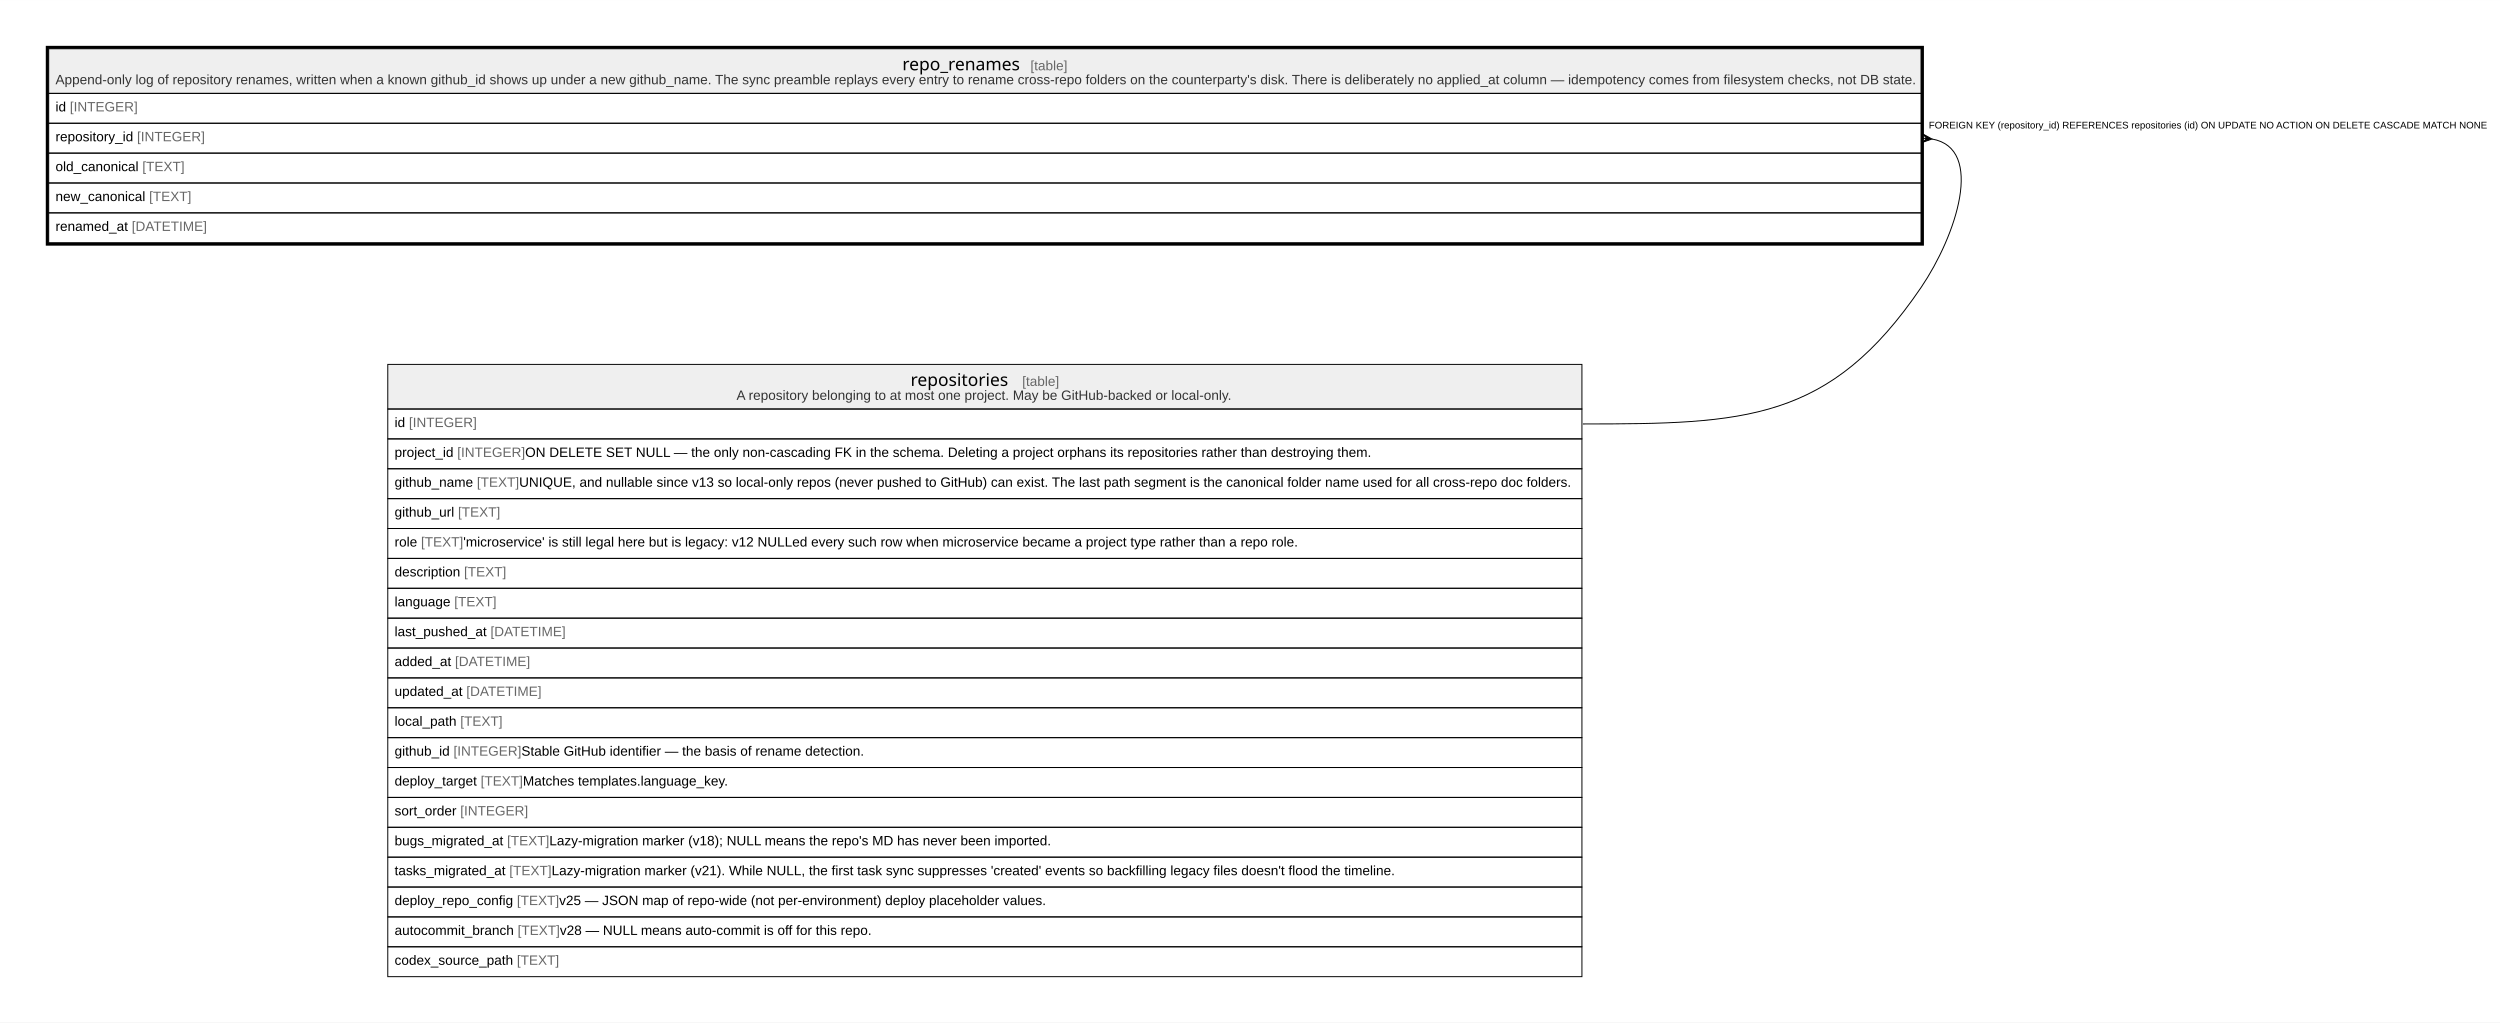
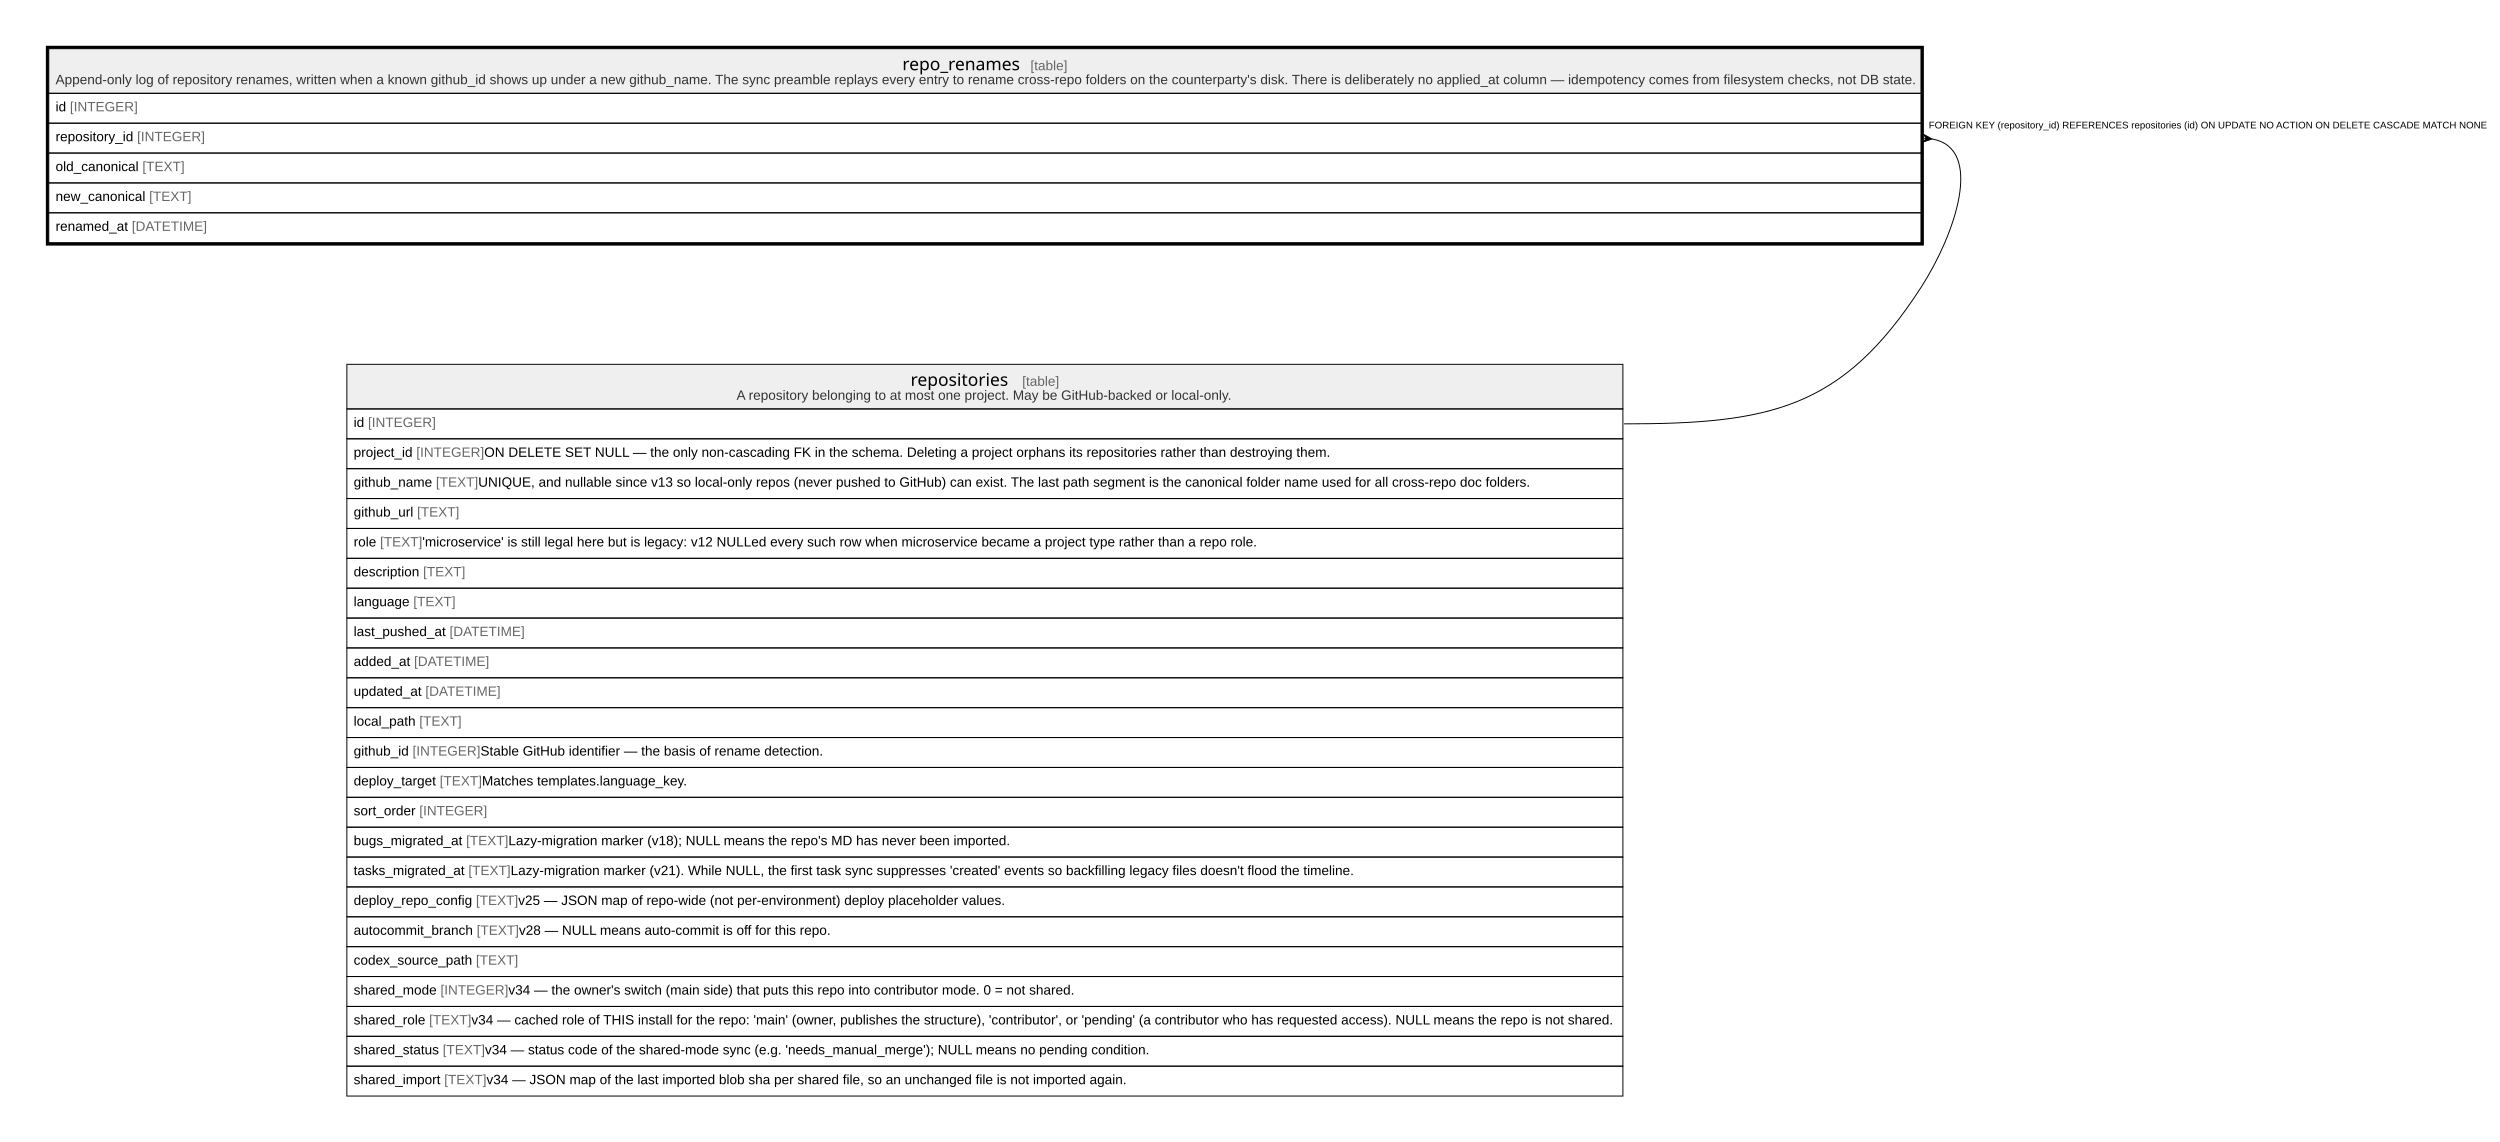
- <svg xmlns="http://www.w3.org/2000/svg" width="2577pt" height="1054pt" viewBox="0.00 0.00 2577.28 1054.00">
-   <g id="graph0" class="graph" transform="scale(1 1) rotate(0) translate(4 1050)">
-     <polygon fill="white" stroke="none" points="-4,4 -4,-1050 2573.28,-1050 2573.28,4 -4,4" />
+ <svg xmlns="http://www.w3.org/2000/svg" width="2577pt" height="1177pt" viewBox="0.00 0.00 2577.28 1177.20">
+   <g id="graph0" class="graph" transform="scale(1 1) rotate(0) translate(4 1173.2)">
+     <polygon fill="white" stroke="none" points="-4,4 -4,-1173.2 2573.28,-1173.2 2573.28,4 -4,4" />
    <g id="node1" class="node">
-       <polygon fill="#efefef" stroke="none" points="46.2,-953.8 46.2,-999.8 1976.4,-999.8 1976.4,-953.8 46.2,-953.8" />
-       <polygon fill="none" stroke="black" points="46.2,-953.8 46.2,-999.8 1976.4,-999.8 1976.4,-953.8 46.2,-953.8" />
-       <text text-anchor="start" x="926.2" y="-977.6" font-family="Arial Bold" font-size="18.00">repo_renames</text>
-       <text text-anchor="start" x="1027.15" y="-977.6" font-family="Arial" font-size="14.00">    </text>
-       <text text-anchor="start" x="1058.27" y="-977.6" font-family="Arial" font-size="14.00" fill="#666666">[table]</text>
-       <text text-anchor="start" x="53.2" y="-963.2" font-family="Arial" font-size="14.00" fill="#333333">Append-only log of repository renames, written when a known github_id shows up under a new github_name. The sync preamble replays every entry to rename cross-repo folders on the counterparty's disk. There is deliberately no applied_at column — idempotency comes from filesystem checks, not DB state.</text>
+       <polygon fill="#efefef" stroke="none" points="46.2,-1077 46.2,-1123 1976.4,-1123 1976.4,-1077 46.2,-1077" />
+       <polygon fill="none" stroke="black" points="46.2,-1077 46.2,-1123 1976.4,-1123 1976.4,-1077 46.2,-1077" />
+       <text text-anchor="start" x="926.2" y="-1100.8" font-family="Arial Bold" font-size="18.00">repo_renames</text>
+       <text text-anchor="start" x="1027.15" y="-1100.8" font-family="Arial" font-size="14.00">    </text>
+       <text text-anchor="start" x="1058.27" y="-1100.8" font-family="Arial" font-size="14.00" fill="#666666">[table]</text>
+       <text text-anchor="start" x="53.2" y="-1086.4" font-family="Arial" font-size="14.00" fill="#333333">Append-only log of repository renames, written when a known github_id shows up under a new github_name. The sync preamble replays every entry to rename cross-repo folders on the counterparty's disk. There is deliberately no applied_at column — idempotency comes from filesystem checks, not DB state.</text>
+       <polygon fill="none" stroke="black" points="46.2,-1046.2 46.2,-1077 1976.4,-1077 1976.4,-1046.2 46.2,-1046.2" />
+       <text text-anchor="start" x="53.2" y="-1058.4" font-family="Arial" font-size="14.00">id </text>
+       <text text-anchor="start" x="67.99" y="-1058.4" font-family="Arial" font-size="14.00" fill="#666666">[INTEGER]</text>
+       <polygon fill="none" stroke="black" points="46.2,-1015.4 46.2,-1046.2 1976.4,-1046.2 1976.4,-1015.4 46.2,-1015.4" />
+       <text text-anchor="start" x="53.2" y="-1027.6" font-family="Arial" font-size="14.00">repository_id </text>
+       <text text-anchor="start" x="137.24" y="-1027.6" font-family="Arial" font-size="14.00" fill="#666666">[INTEGER]</text>
+       <polygon fill="none" stroke="black" points="46.2,-984.6 46.2,-1015.4 1976.4,-1015.4 1976.4,-984.6 46.2,-984.6" />
+       <text text-anchor="start" x="53.2" y="-996.8" font-family="Arial" font-size="14.00">old_canonical </text>
+       <text text-anchor="start" x="142.71" y="-996.8" font-family="Arial" font-size="14.00" fill="#666666">[TEXT]</text>
+       <polygon fill="none" stroke="black" points="46.2,-953.8 46.2,-984.6 1976.4,-984.6 1976.4,-953.8 46.2,-953.8" />
+       <text text-anchor="start" x="53.2" y="-966" font-family="Arial" font-size="14.00">new_canonical </text>
+       <text text-anchor="start" x="149.71" y="-966" font-family="Arial" font-size="14.00" fill="#666666">[TEXT]</text>
      <polygon fill="none" stroke="black" points="46.2,-923 46.2,-953.8 1976.4,-953.8 1976.4,-923 46.2,-923" />
-       <text text-anchor="start" x="53.2" y="-935.2" font-family="Arial" font-size="14.00">id </text>
-       <text text-anchor="start" x="67.99" y="-935.2" font-family="Arial" font-size="14.00" fill="#666666">[INTEGER]</text>
-       <polygon fill="none" stroke="black" points="46.2,-892.2 46.2,-923 1976.4,-923 1976.4,-892.2 46.2,-892.2" />
-       <text text-anchor="start" x="53.2" y="-904.4" font-family="Arial" font-size="14.00">repository_id </text>
-       <text text-anchor="start" x="137.24" y="-904.4" font-family="Arial" font-size="14.00" fill="#666666">[INTEGER]</text>
-       <polygon fill="none" stroke="black" points="46.2,-861.4 46.2,-892.2 1976.4,-892.2 1976.4,-861.4 46.2,-861.4" />
-       <text text-anchor="start" x="53.2" y="-873.6" font-family="Arial" font-size="14.00">old_canonical </text>
-       <text text-anchor="start" x="142.71" y="-873.6" font-family="Arial" font-size="14.00" fill="#666666">[TEXT]</text>
-       <polygon fill="none" stroke="black" points="46.2,-830.6 46.2,-861.4 1976.4,-861.4 1976.4,-830.6 46.2,-830.6" />
-       <text text-anchor="start" x="53.2" y="-842.8" font-family="Arial" font-size="14.00">new_canonical </text>
-       <text text-anchor="start" x="149.71" y="-842.8" font-family="Arial" font-size="14.00" fill="#666666">[TEXT]</text>
-       <polygon fill="none" stroke="black" points="46.2,-799.8 46.2,-830.6 1976.4,-830.6 1976.4,-799.8 46.2,-799.8" />
-       <text text-anchor="start" x="53.2" y="-812" font-family="Arial" font-size="14.00">renamed_at </text>
-       <text text-anchor="start" x="131.81" y="-812" font-family="Arial" font-size="14.00" fill="#666666">[DATETIME]</text>
-       <polygon fill="none" stroke="black" stroke-width="3" points="44.7,-798.3 44.7,-1001.3 1977.9,-1001.3 1977.9,-798.3 44.7,-798.3" />
+       <text text-anchor="start" x="53.2" y="-935.2" font-family="Arial" font-size="14.00">renamed_at </text>
+       <text text-anchor="start" x="131.81" y="-935.2" font-family="Arial" font-size="14.00" fill="#666666">[DATETIME]</text>
+       <polygon fill="none" stroke="black" stroke-width="3" points="44.7,-921.5 44.7,-1124.5 1977.9,-1124.5 1977.9,-921.5 44.7,-921.5" />
    </g>
    <g id="node2" class="node">
-       <polygon fill="#efefef" stroke="none" points="395.77,-628.4 395.77,-674.4 1626.83,-674.4 1626.83,-628.4 395.77,-628.4" />
-       <polygon fill="none" stroke="black" points="395.77,-628.4 395.77,-674.4 1626.83,-674.4 1626.83,-628.4 395.77,-628.4" />
-       <text text-anchor="start" x="934.68" y="-652.2" font-family="Arial Bold" font-size="18.00">repositories</text>
-       <text text-anchor="start" x="1018.66" y="-652.2" font-family="Arial" font-size="14.00">    </text>
-       <text text-anchor="start" x="1049.78" y="-652.2" font-family="Arial" font-size="14.00" fill="#666666">[table]</text>
-       <text text-anchor="start" x="755.28" y="-637.8" font-family="Arial" font-size="14.00" fill="#333333">A repository belonging to at most one project. May be GitHub-backed or local-only.</text>
-       <polygon fill="none" stroke="black" points="395.77,-597.6 395.77,-628.4 1626.83,-628.4 1626.83,-597.6 395.77,-597.6" />
-       <text text-anchor="start" x="402.77" y="-609.8" font-family="Arial" font-size="14.00">id </text>
-       <text text-anchor="start" x="417.56" y="-609.8" font-family="Arial" font-size="14.00" fill="#666666">[INTEGER]</text>
-       <polygon fill="none" stroke="black" points="395.77,-566.8 395.77,-597.6 1626.83,-597.6 1626.83,-566.8 395.77,-566.8" />
-       <text text-anchor="start" x="402.77" y="-579" font-family="Arial" font-size="14.00">project_id </text>
-       <text text-anchor="start" x="467.36" y="-579" font-family="Arial" font-size="14.00" fill="#666666">[INTEGER]</text>
-       <text text-anchor="start" x="537.37" y="-579" font-family="Arial" font-size="14.00"> ON DELETE SET NULL — the only non-cascading FK in the schema. Deleting a project orphans its repositories rather than destroying them.</text>
-       <polygon fill="none" stroke="black" points="395.77,-536 395.77,-566.8 1626.83,-566.8 1626.83,-536 395.77,-536" />
-       <text text-anchor="start" x="402.77" y="-548.2" font-family="Arial" font-size="14.00">github_name </text>
-       <text text-anchor="start" x="487.61" y="-548.2" font-family="Arial" font-size="14.00" fill="#666666">[TEXT]</text>
-       <text text-anchor="start" x="531.17" y="-548.2" font-family="Arial" font-size="14.00"> UNIQUE, and nullable since v13 so local-only repos (never pushed to GitHub) can exist. The last path segment is the canonical folder name used for all cross-repo doc folders.</text>
-       <polygon fill="none" stroke="black" points="395.77,-505.2 395.77,-536 1626.83,-536 1626.83,-505.2 395.77,-505.2" />
-       <text text-anchor="start" x="402.77" y="-517.4" font-family="Arial" font-size="14.00">github_url </text>
-       <text text-anchor="start" x="468.15" y="-517.4" font-family="Arial" font-size="14.00" fill="#666666">[TEXT]</text>
-       <polygon fill="none" stroke="black" points="395.77,-474.4 395.77,-505.2 1626.83,-505.2 1626.83,-474.4 395.77,-474.4" />
-       <text text-anchor="start" x="402.77" y="-486.6" font-family="Arial" font-size="14.00">role </text>
-       <text text-anchor="start" x="430" y="-486.6" font-family="Arial" font-size="14.00" fill="#666666">[TEXT]</text>
-       <text text-anchor="start" x="473.56" y="-486.6" font-family="Arial" font-size="14.00"> 'microservice' is still legal here but is legacy: v12 NULLed every such row when microservice became a project type rather than a repo role.</text>
-       <polygon fill="none" stroke="black" points="395.77,-443.6 395.77,-474.4 1626.83,-474.4 1626.83,-443.6 395.77,-443.6" />
-       <text text-anchor="start" x="402.77" y="-455.8" font-family="Arial" font-size="14.00">description </text>
-       <text text-anchor="start" x="474.36" y="-455.8" font-family="Arial" font-size="14.00" fill="#666666">[TEXT]</text>
-       <polygon fill="none" stroke="black" points="395.77,-412.8 395.77,-443.6 1626.83,-443.6 1626.83,-412.8 395.77,-412.8" />
-       <text text-anchor="start" x="402.77" y="-425" font-family="Arial" font-size="14.00">language </text>
-       <text text-anchor="start" x="464.27" y="-425" font-family="Arial" font-size="14.00" fill="#666666">[TEXT]</text>
-       <polygon fill="none" stroke="black" points="395.77,-382 395.77,-412.8 1626.83,-412.8 1626.83,-382 395.77,-382" />
-       <text text-anchor="start" x="402.77" y="-394.2" font-family="Arial" font-size="14.00">last_pushed_at </text>
-       <text text-anchor="start" x="501.62" y="-394.2" font-family="Arial" font-size="14.00" fill="#666666">[DATETIME]</text>
-       <polygon fill="none" stroke="black" points="395.77,-351.2 395.77,-382 1626.83,-382 1626.83,-351.2 395.77,-351.2" />
-       <text text-anchor="start" x="402.77" y="-363.4" font-family="Arial" font-size="14.00">added_at </text>
-       <text text-anchor="start" x="465.05" y="-363.4" font-family="Arial" font-size="14.00" fill="#666666">[DATETIME]</text>
-       <polygon fill="none" stroke="black" points="395.77,-320.4 395.77,-351.2 1626.83,-351.2 1626.83,-320.4 395.77,-320.4" />
-       <text text-anchor="start" x="402.77" y="-332.6" font-family="Arial" font-size="14.00">updated_at </text>
-       <text text-anchor="start" x="476.73" y="-332.6" font-family="Arial" font-size="14.00" fill="#666666">[DATETIME]</text>
-       <polygon fill="none" stroke="black" points="395.77,-289.6 395.77,-320.4 1626.83,-320.4 1626.83,-289.6 395.77,-289.6" />
-       <text text-anchor="start" x="402.77" y="-301.8" font-family="Arial" font-size="14.00">local_path </text>
-       <text text-anchor="start" x="470.49" y="-301.8" font-family="Arial" font-size="14.00" fill="#666666">[TEXT]</text>
-       <polygon fill="none" stroke="black" points="395.77,-258.8 395.77,-289.6 1626.83,-289.6 1626.83,-258.8 395.77,-258.8" />
-       <text text-anchor="start" x="402.77" y="-271" font-family="Arial" font-size="14.00">github_id </text>
-       <text text-anchor="start" x="463.49" y="-271" font-family="Arial" font-size="14.00" fill="#666666">[INTEGER]</text>
-       <text text-anchor="start" x="533.49" y="-271" font-family="Arial" font-size="14.00"> Stable GitHub identifier — the basis of rename detection.</text>
-       <polygon fill="none" stroke="black" points="395.77,-228 395.77,-258.8 1626.83,-258.8 1626.83,-228 395.77,-228" />
-       <text text-anchor="start" x="402.77" y="-240.2" font-family="Arial" font-size="14.00">deploy_target </text>
-       <text text-anchor="start" x="491.5" y="-240.2" font-family="Arial" font-size="14.00" fill="#666666">[TEXT]</text>
-       <text text-anchor="start" x="535.06" y="-240.2" font-family="Arial" font-size="14.00"> Matches templates.language_key.</text>
-       <polygon fill="none" stroke="black" points="395.77,-197.2 395.77,-228 1626.83,-228 1626.83,-197.2 395.77,-197.2" />
-       <text text-anchor="start" x="402.77" y="-209.4" font-family="Arial" font-size="14.00">sort_order </text>
-       <text text-anchor="start" x="470.47" y="-209.4" font-family="Arial" font-size="14.00" fill="#666666">[INTEGER]</text>
-       <polygon fill="none" stroke="black" points="395.77,-166.4 395.77,-197.2 1626.83,-197.2 1626.83,-166.4 395.77,-166.4" />
-       <text text-anchor="start" x="402.77" y="-178.6" font-family="Arial" font-size="14.00">bugs_migrated_at </text>
-       <text text-anchor="start" x="518.73" y="-178.6" font-family="Arial" font-size="14.00" fill="#666666">[TEXT]</text>
-       <text text-anchor="start" x="562.29" y="-178.6" font-family="Arial" font-size="14.00"> Lazy-migration marker (v18); NULL means the repo's MD has never been imported.</text>
-       <polygon fill="none" stroke="black" points="395.77,-135.6 395.77,-166.4 1626.83,-166.4 1626.83,-135.6 395.77,-135.6" />
-       <text text-anchor="start" x="402.77" y="-147.8" font-family="Arial" font-size="14.00">tasks_migrated_at </text>
-       <text text-anchor="start" x="521.05" y="-147.8" font-family="Arial" font-size="14.00" fill="#666666">[TEXT]</text>
-       <text text-anchor="start" x="564.61" y="-147.8" font-family="Arial" font-size="14.00"> Lazy-migration marker (v21). While NULL, the first task sync suppresses 'created' events so backfilling legacy files doesn't flood the timeline.</text>
-       <polygon fill="none" stroke="black" points="395.77,-104.8 395.77,-135.6 1626.83,-135.6 1626.83,-104.8 395.77,-104.8" />
-       <text text-anchor="start" x="402.77" y="-117" font-family="Arial" font-size="14.00">deploy_repo_config </text>
-       <text text-anchor="start" x="528.87" y="-117" font-family="Arial" font-size="14.00" fill="#666666">[TEXT]</text>
-       <text text-anchor="start" x="572.42" y="-117" font-family="Arial" font-size="14.00"> v25 — JSON map of repo-wide (not per-environment) deploy placeholder values.</text>
-       <polygon fill="none" stroke="black" points="395.77,-74 395.77,-104.8 1626.83,-104.8 1626.83,-74 395.77,-74" />
-       <text text-anchor="start" x="402.77" y="-86.2" font-family="Arial" font-size="14.00">autocommit_branch </text>
-       <text text-anchor="start" x="529.61" y="-86.2" font-family="Arial" font-size="14.00" fill="#666666">[TEXT]</text>
-       <text text-anchor="start" x="573.17" y="-86.2" font-family="Arial" font-size="14.00"> v28 — NULL means auto-commit is off for this repo.</text>
-       <polygon fill="none" stroke="black" points="395.77,-43.2 395.77,-74 1626.83,-74 1626.83,-43.2 395.77,-43.2" />
-       <text text-anchor="start" x="402.77" y="-55.4" font-family="Arial" font-size="14.00">codex_source_path </text>
-       <text text-anchor="start" x="528.86" y="-55.4" font-family="Arial" font-size="14.00" fill="#666666">[TEXT]</text>
+       <polygon fill="#efefef" stroke="none" points="353.52,-751.6 353.52,-797.6 1669.09,-797.6 1669.09,-751.6 353.52,-751.6" />
+       <polygon fill="none" stroke="black" points="353.52,-751.6 353.52,-797.6 1669.09,-797.6 1669.09,-751.6 353.52,-751.6" />
+       <text text-anchor="start" x="934.68" y="-775.4" font-family="Arial Bold" font-size="18.00">repositories</text>
+       <text text-anchor="start" x="1018.66" y="-775.4" font-family="Arial" font-size="14.00">    </text>
+       <text text-anchor="start" x="1049.78" y="-775.4" font-family="Arial" font-size="14.00" fill="#666666">[table]</text>
+       <text text-anchor="start" x="755.28" y="-761" font-family="Arial" font-size="14.00" fill="#333333">A repository belonging to at most one project. May be GitHub-backed or local-only.</text>
+       <polygon fill="none" stroke="black" points="353.52,-720.8 353.52,-751.6 1669.09,-751.6 1669.09,-720.8 353.52,-720.8" />
+       <text text-anchor="start" x="360.52" y="-733" font-family="Arial" font-size="14.00">id </text>
+       <text text-anchor="start" x="375.3" y="-733" font-family="Arial" font-size="14.00" fill="#666666">[INTEGER]</text>
+       <polygon fill="none" stroke="black" points="353.52,-690 353.52,-720.8 1669.09,-720.8 1669.09,-690 353.52,-690" />
+       <text text-anchor="start" x="360.52" y="-702.2" font-family="Arial" font-size="14.00">project_id </text>
+       <text text-anchor="start" x="425.11" y="-702.2" font-family="Arial" font-size="14.00" fill="#666666">[INTEGER]</text>
+       <text text-anchor="start" x="495.12" y="-702.2" font-family="Arial" font-size="14.00"> ON DELETE SET NULL — the only non-cascading FK in the schema. Deleting a project orphans its repositories rather than destroying them.</text>
+       <polygon fill="none" stroke="black" points="353.52,-659.2 353.52,-690 1669.09,-690 1669.09,-659.2 353.52,-659.2" />
+       <text text-anchor="start" x="360.52" y="-671.4" font-family="Arial" font-size="14.00">github_name </text>
+       <text text-anchor="start" x="445.36" y="-671.4" font-family="Arial" font-size="14.00" fill="#666666">[TEXT]</text>
+       <text text-anchor="start" x="488.92" y="-671.4" font-family="Arial" font-size="14.00"> UNIQUE, and nullable since v13 so local-only repos (never pushed to GitHub) can exist. The last path segment is the canonical folder name used for all cross-repo doc folders.</text>
+       <polygon fill="none" stroke="black" points="353.52,-628.4 353.52,-659.2 1669.09,-659.2 1669.09,-628.4 353.52,-628.4" />
+       <text text-anchor="start" x="360.52" y="-640.6" font-family="Arial" font-size="14.00">github_url </text>
+       <text text-anchor="start" x="425.9" y="-640.6" font-family="Arial" font-size="14.00" fill="#666666">[TEXT]</text>
+       <polygon fill="none" stroke="black" points="353.52,-597.6 353.52,-628.4 1669.09,-628.4 1669.09,-597.6 353.52,-597.6" />
+       <text text-anchor="start" x="360.52" y="-609.8" font-family="Arial" font-size="14.00">role </text>
+       <text text-anchor="start" x="387.75" y="-609.8" font-family="Arial" font-size="14.00" fill="#666666">[TEXT]</text>
+       <text text-anchor="start" x="431.31" y="-609.8" font-family="Arial" font-size="14.00"> 'microservice' is still legal here but is legacy: v12 NULLed every such row when microservice became a project type rather than a repo role.</text>
+       <polygon fill="none" stroke="black" points="353.52,-566.8 353.52,-597.6 1669.09,-597.6 1669.09,-566.8 353.52,-566.8" />
+       <text text-anchor="start" x="360.52" y="-579" font-family="Arial" font-size="14.00">description </text>
+       <text text-anchor="start" x="432.11" y="-579" font-family="Arial" font-size="14.00" fill="#666666">[TEXT]</text>
+       <polygon fill="none" stroke="black" points="353.52,-536 353.52,-566.8 1669.09,-566.8 1669.09,-536 353.52,-536" />
+       <text text-anchor="start" x="360.52" y="-548.2" font-family="Arial" font-size="14.00">language </text>
+       <text text-anchor="start" x="422.02" y="-548.2" font-family="Arial" font-size="14.00" fill="#666666">[TEXT]</text>
+       <polygon fill="none" stroke="black" points="353.52,-505.2 353.52,-536 1669.09,-536 1669.09,-505.2 353.52,-505.2" />
+       <text text-anchor="start" x="360.52" y="-517.4" font-family="Arial" font-size="14.00">last_pushed_at </text>
+       <text text-anchor="start" x="459.37" y="-517.4" font-family="Arial" font-size="14.00" fill="#666666">[DATETIME]</text>
+       <polygon fill="none" stroke="black" points="353.52,-474.4 353.52,-505.2 1669.09,-505.2 1669.09,-474.4 353.52,-474.4" />
+       <text text-anchor="start" x="360.52" y="-486.6" font-family="Arial" font-size="14.00">added_at </text>
+       <text text-anchor="start" x="422.8" y="-486.6" font-family="Arial" font-size="14.00" fill="#666666">[DATETIME]</text>
+       <polygon fill="none" stroke="black" points="353.52,-443.6 353.52,-474.4 1669.09,-474.4 1669.09,-443.6 353.52,-443.6" />
+       <text text-anchor="start" x="360.52" y="-455.8" font-family="Arial" font-size="14.00">updated_at </text>
+       <text text-anchor="start" x="434.47" y="-455.8" font-family="Arial" font-size="14.00" fill="#666666">[DATETIME]</text>
+       <polygon fill="none" stroke="black" points="353.52,-412.8 353.52,-443.6 1669.09,-443.6 1669.09,-412.8 353.52,-412.8" />
+       <text text-anchor="start" x="360.52" y="-425" font-family="Arial" font-size="14.00">local_path </text>
+       <text text-anchor="start" x="428.23" y="-425" font-family="Arial" font-size="14.00" fill="#666666">[TEXT]</text>
+       <polygon fill="none" stroke="black" points="353.52,-382 353.52,-412.8 1669.09,-412.8 1669.09,-382 353.52,-382" />
+       <text text-anchor="start" x="360.52" y="-394.2" font-family="Arial" font-size="14.00">github_id </text>
+       <text text-anchor="start" x="421.23" y="-394.2" font-family="Arial" font-size="14.00" fill="#666666">[INTEGER]</text>
+       <text text-anchor="start" x="491.24" y="-394.2" font-family="Arial" font-size="14.00"> Stable GitHub identifier — the basis of rename detection.</text>
+       <polygon fill="none" stroke="black" points="353.52,-351.2 353.52,-382 1669.09,-382 1669.09,-351.2 353.52,-351.2" />
+       <text text-anchor="start" x="360.52" y="-363.4" font-family="Arial" font-size="14.00">deploy_target </text>
+       <text text-anchor="start" x="449.25" y="-363.4" font-family="Arial" font-size="14.00" fill="#666666">[TEXT]</text>
+       <text text-anchor="start" x="492.81" y="-363.4" font-family="Arial" font-size="14.00"> Matches templates.language_key.</text>
+       <polygon fill="none" stroke="black" points="353.52,-320.4 353.52,-351.2 1669.09,-351.2 1669.09,-320.4 353.52,-320.4" />
+       <text text-anchor="start" x="360.52" y="-332.6" font-family="Arial" font-size="14.00">sort_order </text>
+       <text text-anchor="start" x="428.21" y="-332.6" font-family="Arial" font-size="14.00" fill="#666666">[INTEGER]</text>
+       <polygon fill="none" stroke="black" points="353.52,-289.6 353.52,-320.4 1669.09,-320.4 1669.09,-289.6 353.52,-289.6" />
+       <text text-anchor="start" x="360.52" y="-301.8" font-family="Arial" font-size="14.00">bugs_migrated_at </text>
+       <text text-anchor="start" x="476.48" y="-301.8" font-family="Arial" font-size="14.00" fill="#666666">[TEXT]</text>
+       <text text-anchor="start" x="520.04" y="-301.8" font-family="Arial" font-size="14.00"> Lazy-migration marker (v18); NULL means the repo's MD has never been imported.</text>
+       <polygon fill="none" stroke="black" points="353.52,-258.8 353.52,-289.6 1669.09,-289.6 1669.09,-258.8 353.52,-258.8" />
+       <text text-anchor="start" x="360.52" y="-271" font-family="Arial" font-size="14.00">tasks_migrated_at </text>
+       <text text-anchor="start" x="478.8" y="-271" font-family="Arial" font-size="14.00" fill="#666666">[TEXT]</text>
+       <text text-anchor="start" x="522.36" y="-271" font-family="Arial" font-size="14.00"> Lazy-migration marker (v21). While NULL, the first task sync suppresses 'created' events so backfilling legacy files doesn't flood the timeline.</text>
+       <polygon fill="none" stroke="black" points="353.52,-228 353.52,-258.8 1669.09,-258.8 1669.09,-228 353.52,-228" />
+       <text text-anchor="start" x="360.52" y="-240.2" font-family="Arial" font-size="14.00">deploy_repo_config </text>
+       <text text-anchor="start" x="486.61" y="-240.2" font-family="Arial" font-size="14.00" fill="#666666">[TEXT]</text>
+       <text text-anchor="start" x="530.17" y="-240.2" font-family="Arial" font-size="14.00"> v25 — JSON map of repo-wide (not per-environment) deploy placeholder values.</text>
+       <polygon fill="none" stroke="black" points="353.52,-197.2 353.52,-228 1669.09,-228 1669.09,-197.2 353.52,-197.2" />
+       <text text-anchor="start" x="360.52" y="-209.4" font-family="Arial" font-size="14.00">autocommit_branch </text>
+       <text text-anchor="start" x="487.36" y="-209.4" font-family="Arial" font-size="14.00" fill="#666666">[TEXT]</text>
+       <text text-anchor="start" x="530.92" y="-209.4" font-family="Arial" font-size="14.00"> v28 — NULL means auto-commit is off for this repo.</text>
+       <polygon fill="none" stroke="black" points="353.52,-166.4 353.52,-197.2 1669.09,-197.2 1669.09,-166.4 353.52,-166.4" />
+       <text text-anchor="start" x="360.52" y="-178.6" font-family="Arial" font-size="14.00">codex_source_path </text>
+       <text text-anchor="start" x="486.61" y="-178.6" font-family="Arial" font-size="14.00" fill="#666666">[TEXT]</text>
+       <polygon fill="none" stroke="black" points="353.52,-135.6 353.52,-166.4 1669.09,-166.4 1669.09,-135.6 353.52,-135.6" />
+       <text text-anchor="start" x="360.52" y="-147.8" font-family="Arial" font-size="14.00">shared_mode </text>
+       <text text-anchor="start" x="450.02" y="-147.8" font-family="Arial" font-size="14.00" fill="#666666">[INTEGER]</text>
+       <text text-anchor="start" x="520.03" y="-147.8" font-family="Arial" font-size="14.00"> v34 — the owner's switch (main side) that puts this repo into contributor mode. 0 = not shared.</text>
+       <polygon fill="none" stroke="black" points="353.52,-104.8 353.52,-135.6 1669.09,-135.6 1669.09,-104.8 353.52,-104.8" />
+       <text text-anchor="start" x="360.52" y="-117" font-family="Arial" font-size="14.00">shared_role </text>
+       <text text-anchor="start" x="438.34" y="-117" font-family="Arial" font-size="14.00" fill="#666666">[TEXT]</text>
+       <text text-anchor="start" x="481.9" y="-117" font-family="Arial" font-size="14.00"> v34 — cached role of THIS install for the repo: 'main' (owner, publishes the structure), 'contributor', or 'pending' (a contributor who has requested access). NULL means the repo is not shared.</text>
+       <polygon fill="none" stroke="black" points="353.52,-74 353.52,-104.8 1669.09,-104.8 1669.09,-74 353.52,-74" />
+       <text text-anchor="start" x="360.52" y="-86.2" font-family="Arial" font-size="14.00">shared_status </text>
+       <text text-anchor="start" x="452.35" y="-86.2" font-family="Arial" font-size="14.00" fill="#666666">[TEXT]</text>
+       <text text-anchor="start" x="495.91" y="-86.2" font-family="Arial" font-size="14.00"> v34 — status code of the shared-mode sync (e.g. 'needs_manual_merge'); NULL means no pending condition.</text>
+       <polygon fill="none" stroke="black" points="353.52,-43.2 353.52,-74 1669.09,-74 1669.09,-43.2 353.52,-43.2" />
+       <text text-anchor="start" x="360.52" y="-55.4" font-family="Arial" font-size="14.00">shared_import </text>
+       <text text-anchor="start" x="453.9" y="-55.4" font-family="Arial" font-size="14.00" fill="#666666">[TEXT]</text>
+       <text text-anchor="start" x="497.45" y="-55.4" font-family="Arial" font-size="14.00"> v34 — JSON map of the last imported blob sha per shared file, so an unchanged file is not imported again.</text>
    </g>
    <g id="edge1" class="edge">
-       <path fill="none" stroke="black" d="M1987.75,-906.75C2042.44,-897.07 2012.77,-807.11 1976.4,-753.6 1882.5,-615.44 1794.88,-613 1627.83,-613" />
-       <polygon fill="black" stroke="black" points="1987.7,-906.75 1977.37,-903.09 1982.39,-907.19 1978.07,-907.55 1978.07,-907.55 1978.07,-907.55 1982.39,-907.19 1978.1,-912.06 1987.7,-906.75" />
-       <text text-anchor="start" x="1984.4" y="-917.6" font-family="Arial" font-size="10.00">FOREIGN KEY (repository_id) REFERENCES repositories (id) ON UPDATE NO ACTION ON DELETE CASCADE MATCH NONE</text>
+       <path fill="none" stroke="black" d="M1987.74,-1029.96C2042.3,-1020.36 2011.51,-931.15 1976.4,-876.8 1895.13,-750.97 1819.88,-736.2 1670.09,-736.2" />
+       <polygon fill="black" stroke="black" points="1987.7,-1029.96 1977.37,-1026.29 1982.39,-1030.39 1978.07,-1030.75 1978.07,-1030.75 1978.07,-1030.75 1982.39,-1030.39 1978.1,-1035.26 1987.7,-1029.96" />
+       <text text-anchor="start" x="1984.4" y="-1040.8" font-family="Arial" font-size="10.00">FOREIGN KEY (repository_id) REFERENCES repositories (id) ON UPDATE NO ACTION ON DELETE CASCADE MATCH NONE</text>
    </g>
  </g>
</svg>
